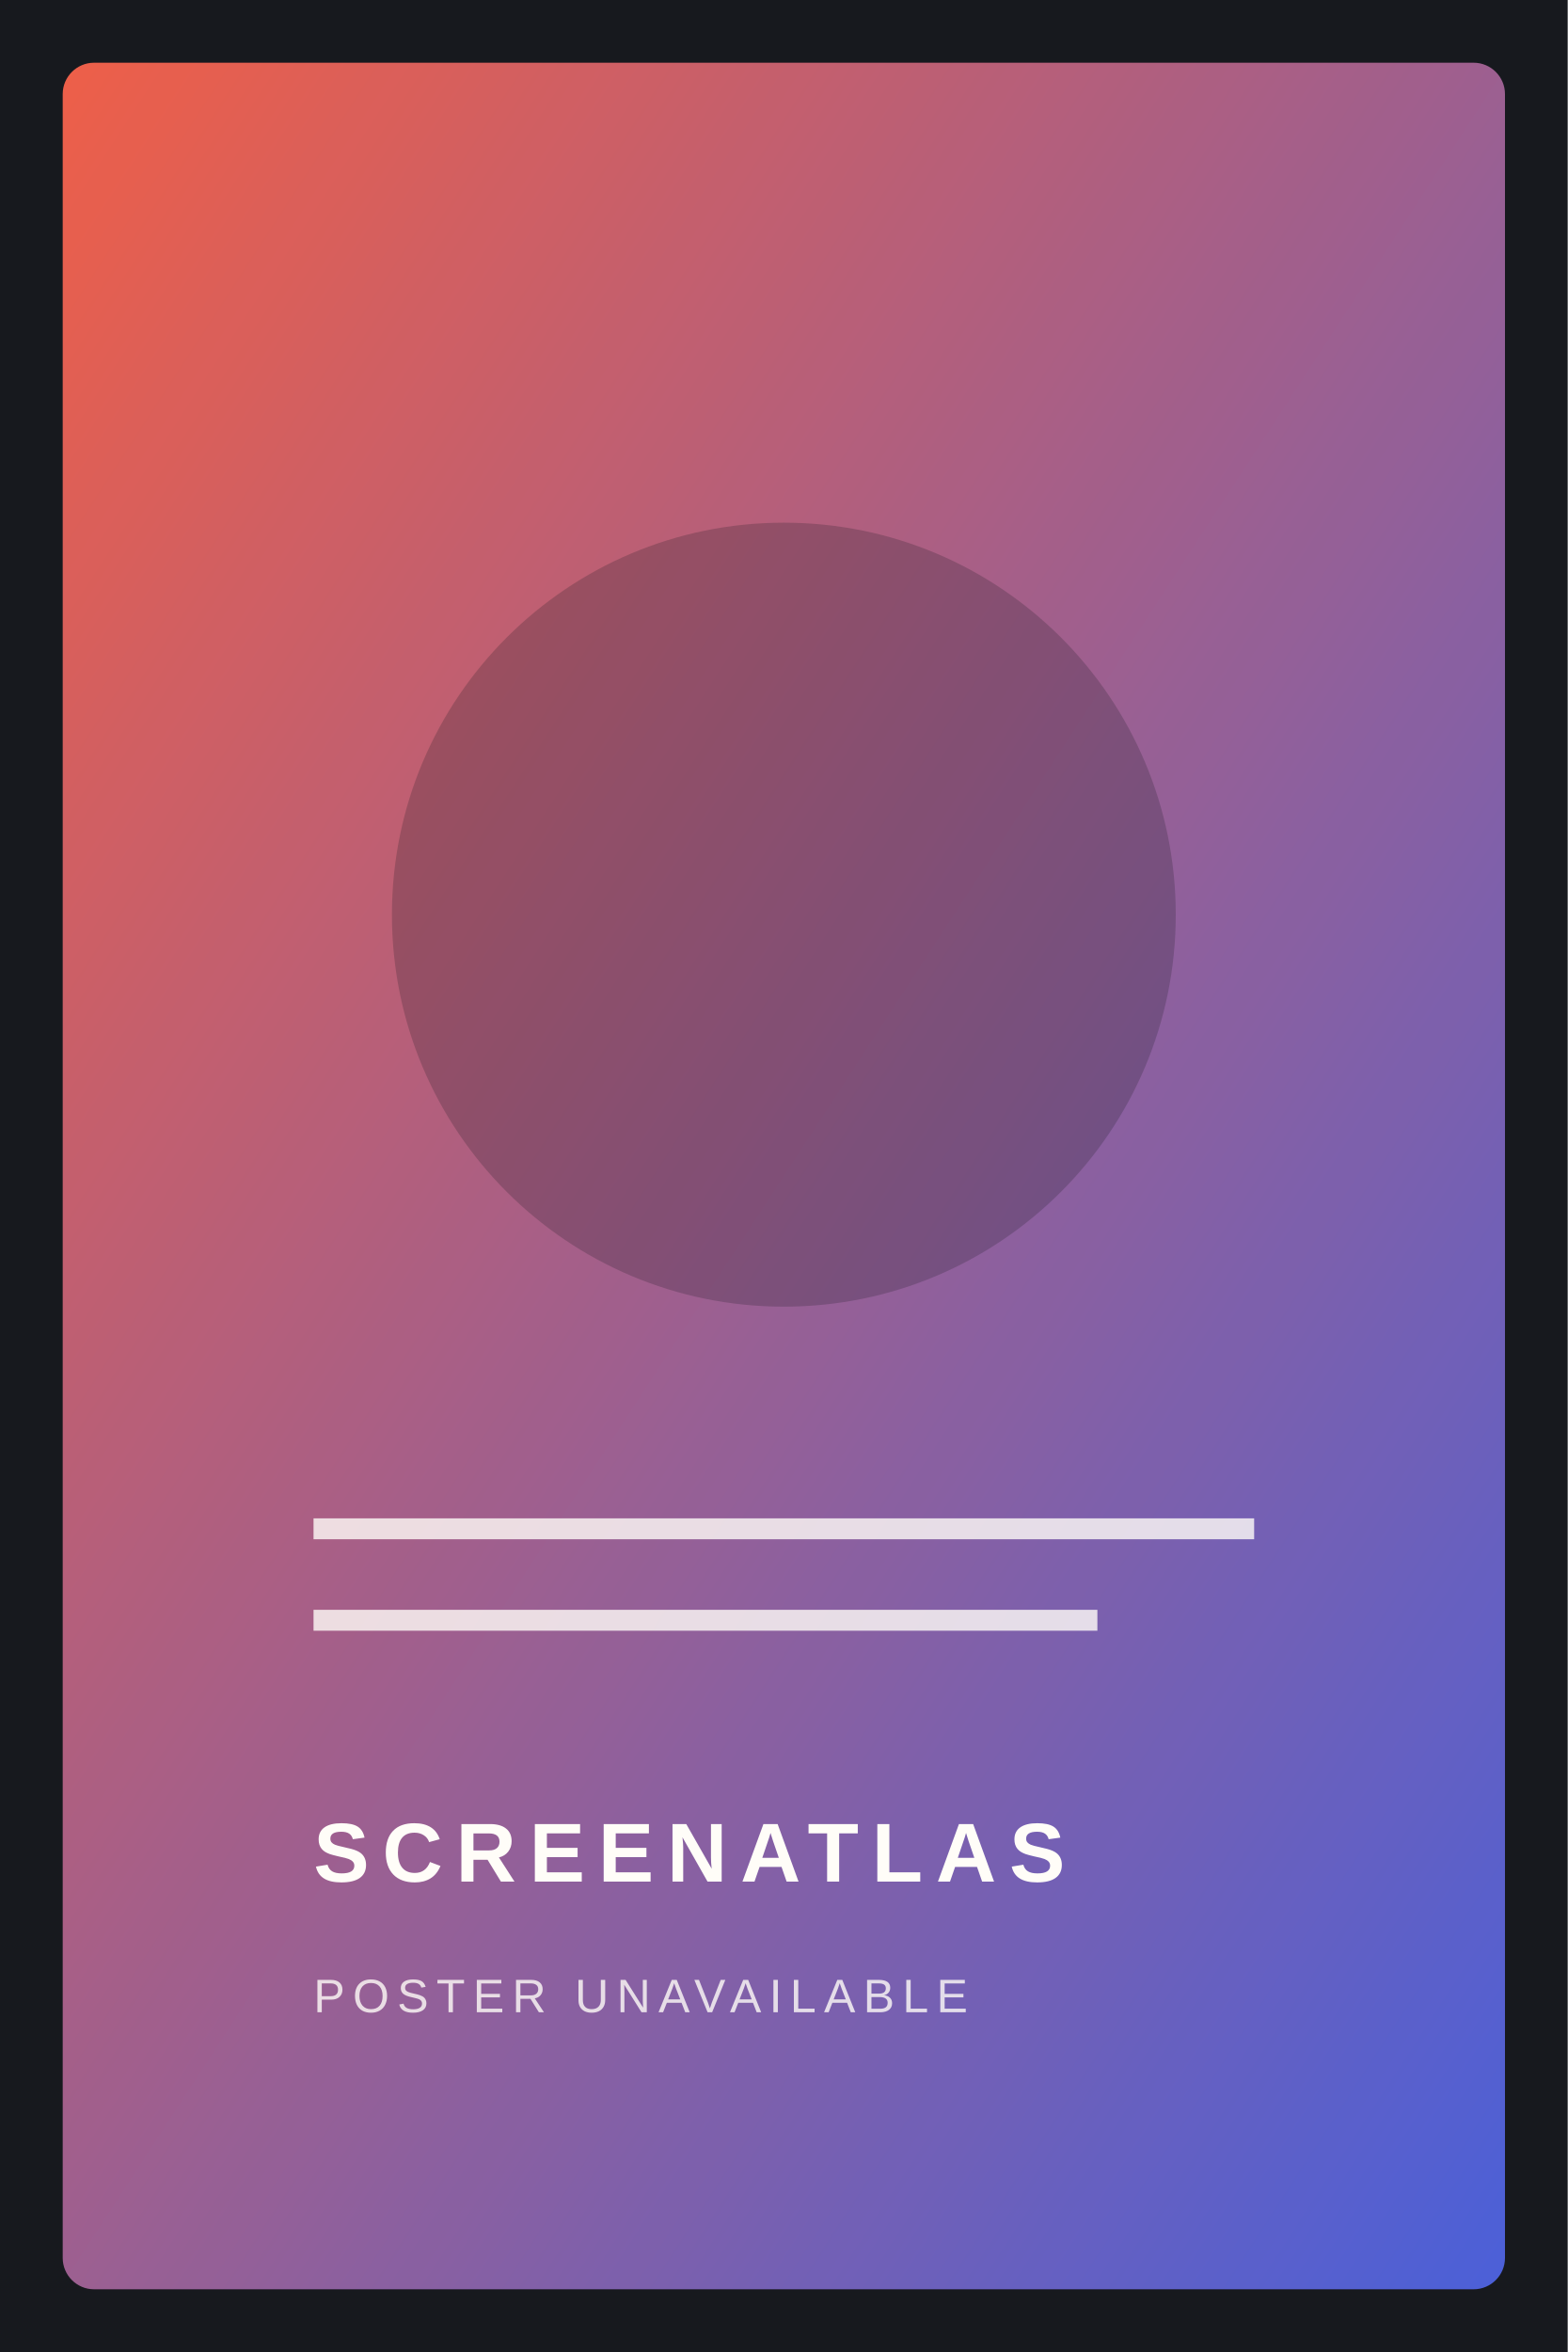
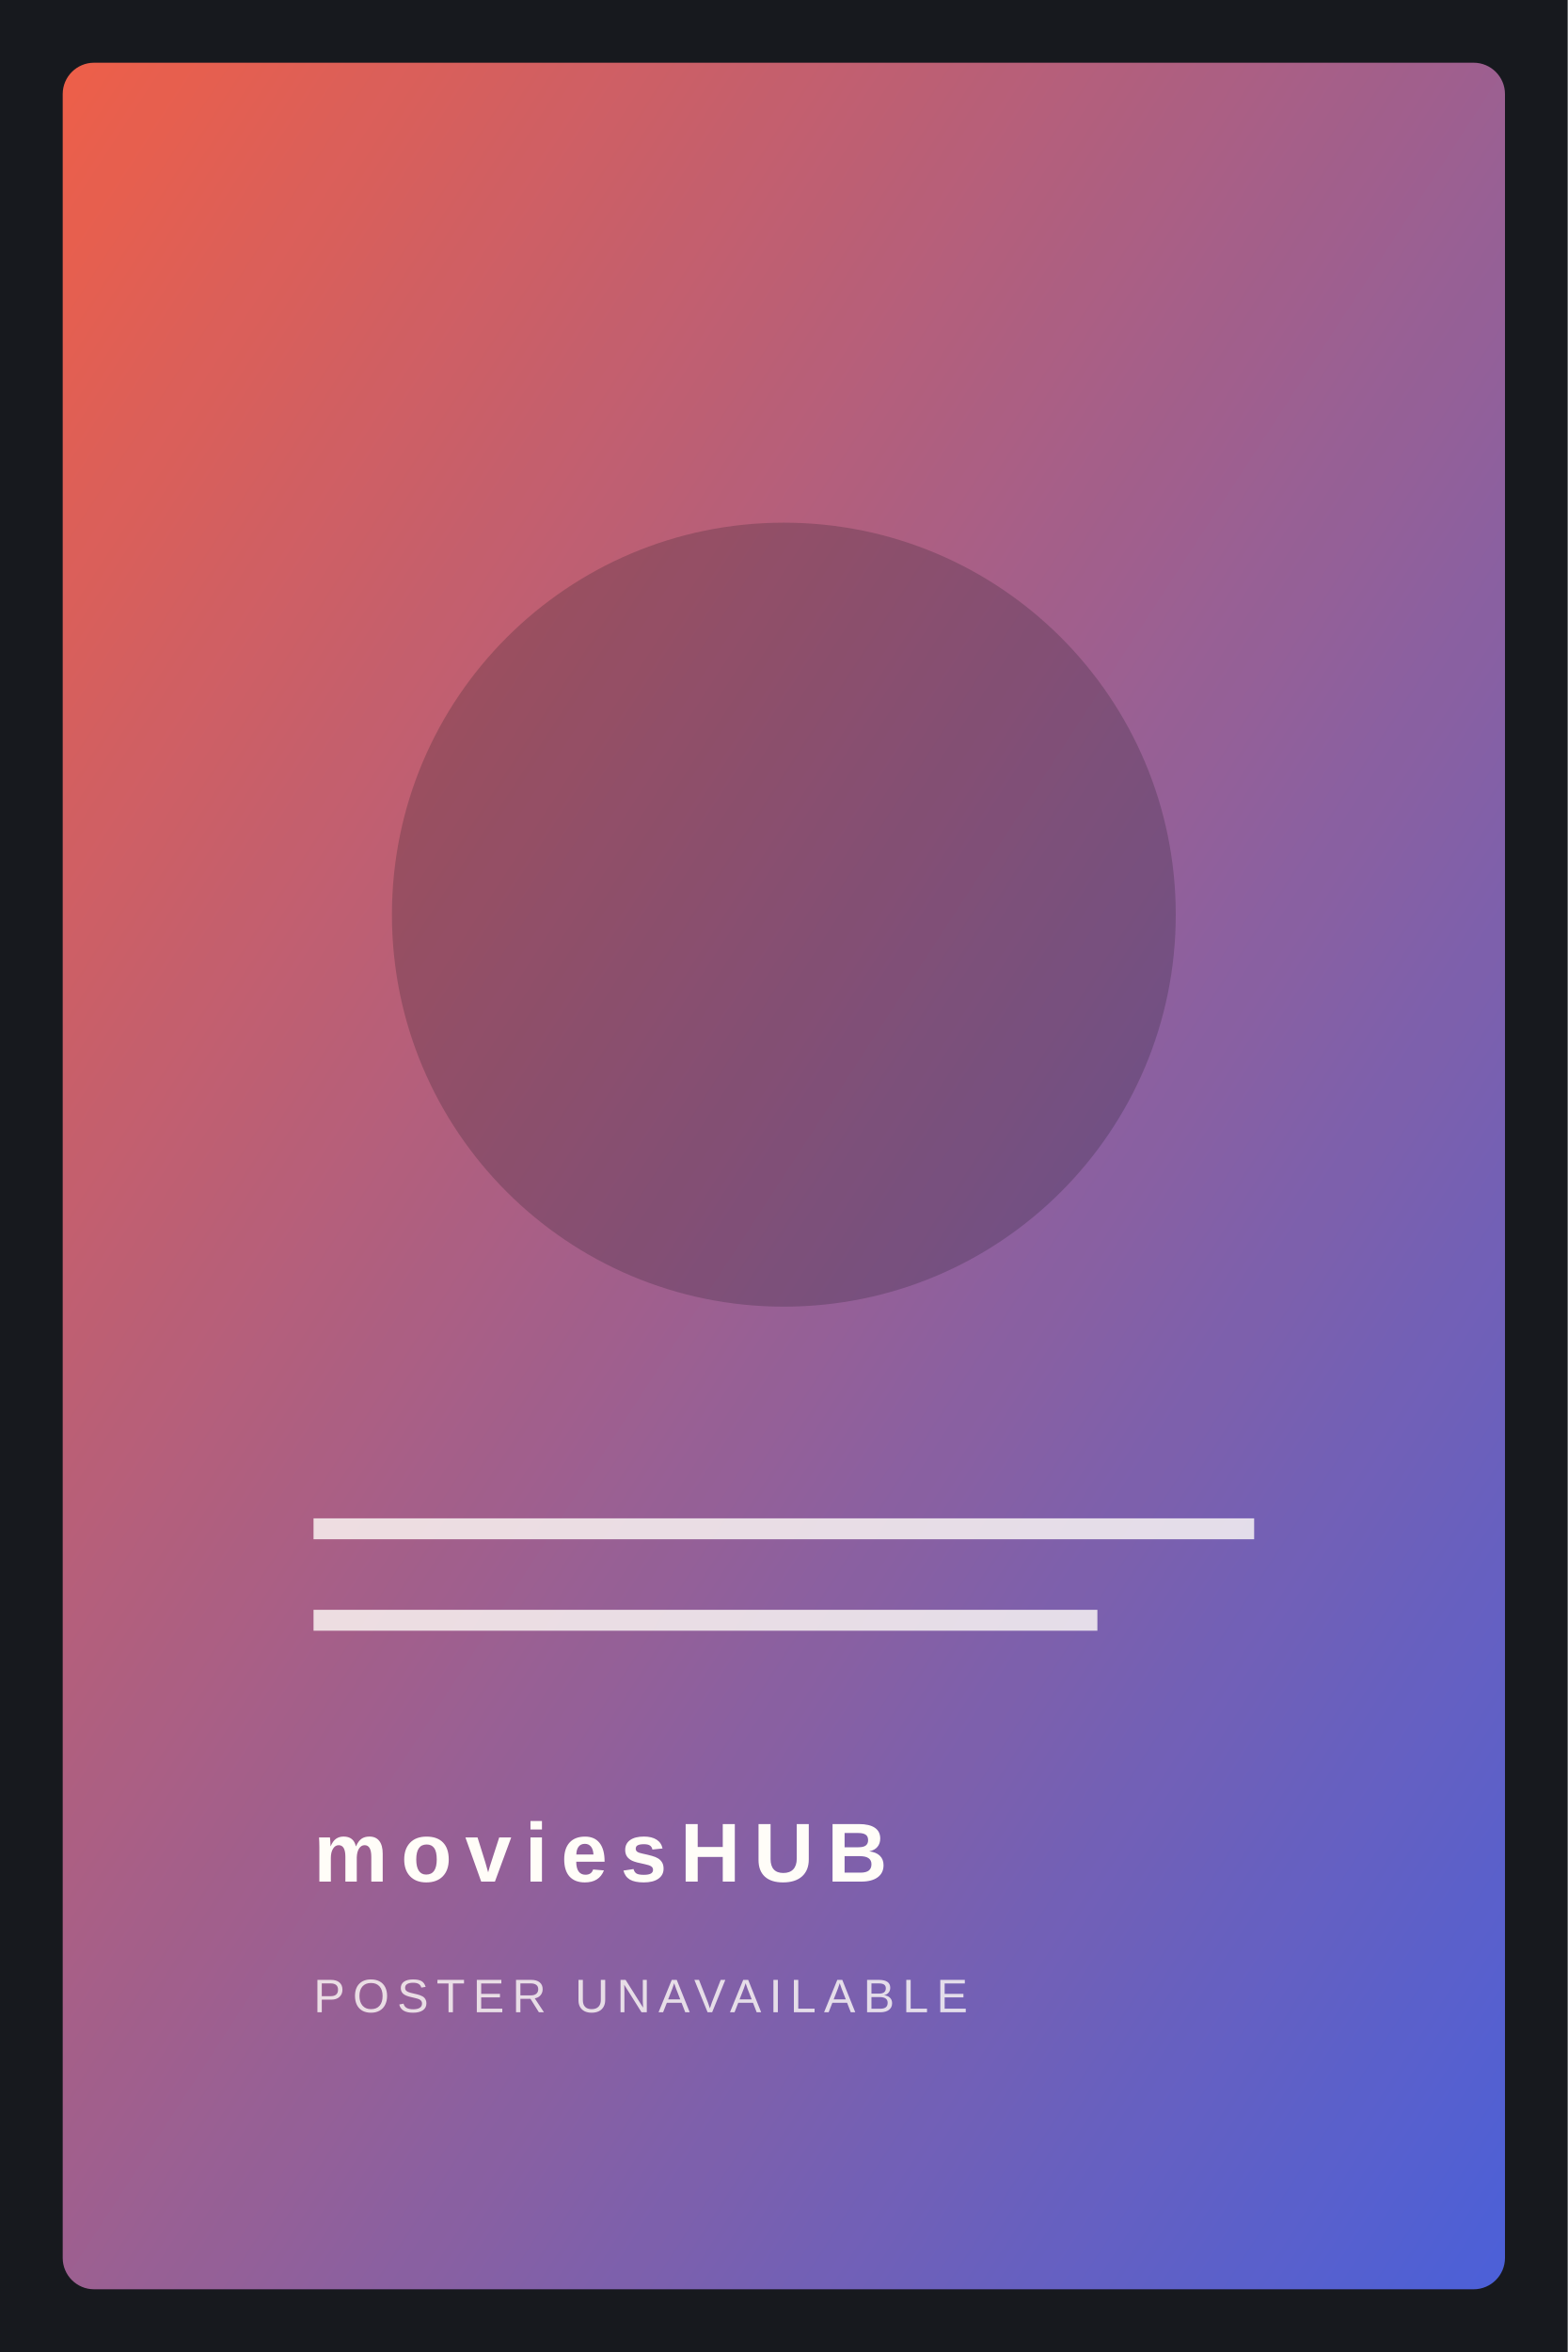
<svg xmlns="http://www.w3.org/2000/svg" viewBox="0 0 600 900">
  <defs>
    <linearGradient id="g" x1="0" y1="0" x2="1" y2="1">
      <stop stop-color="#ff654d" />
      <stop offset="1" stop-color="#5066e8" />
    </linearGradient>
  </defs>
  <rect width="600" height="900" fill="#17191e" />
  <rect x="24" y="24" width="552" height="852" rx="12" fill="url(#g)" opacity=".92" />
  <circle cx="300" cy="350" r="150" fill="#17191e" opacity=".22" />
  <path d="M120 585h360M120 620h300" stroke="#fffdf8" stroke-width="8" opacity=".8" />
-   <text x="120" y="720" fill="#fffdf8" font-family="Arial,sans-serif" font-size="32" font-weight="700" letter-spacing="5">SCREENATLAS</text>
+   <text x="120" y="720" fill="#fffdf8" font-family="Arial,sans-serif" font-size="32" font-weight="700" letter-spacing="5">moviesHUB</text>
  <text x="120" y="770" fill="#fffdf8" font-family="Arial,sans-serif" font-size="18" letter-spacing="3" opacity=".8">POSTER UNAVAILABLE</text>
</svg>
